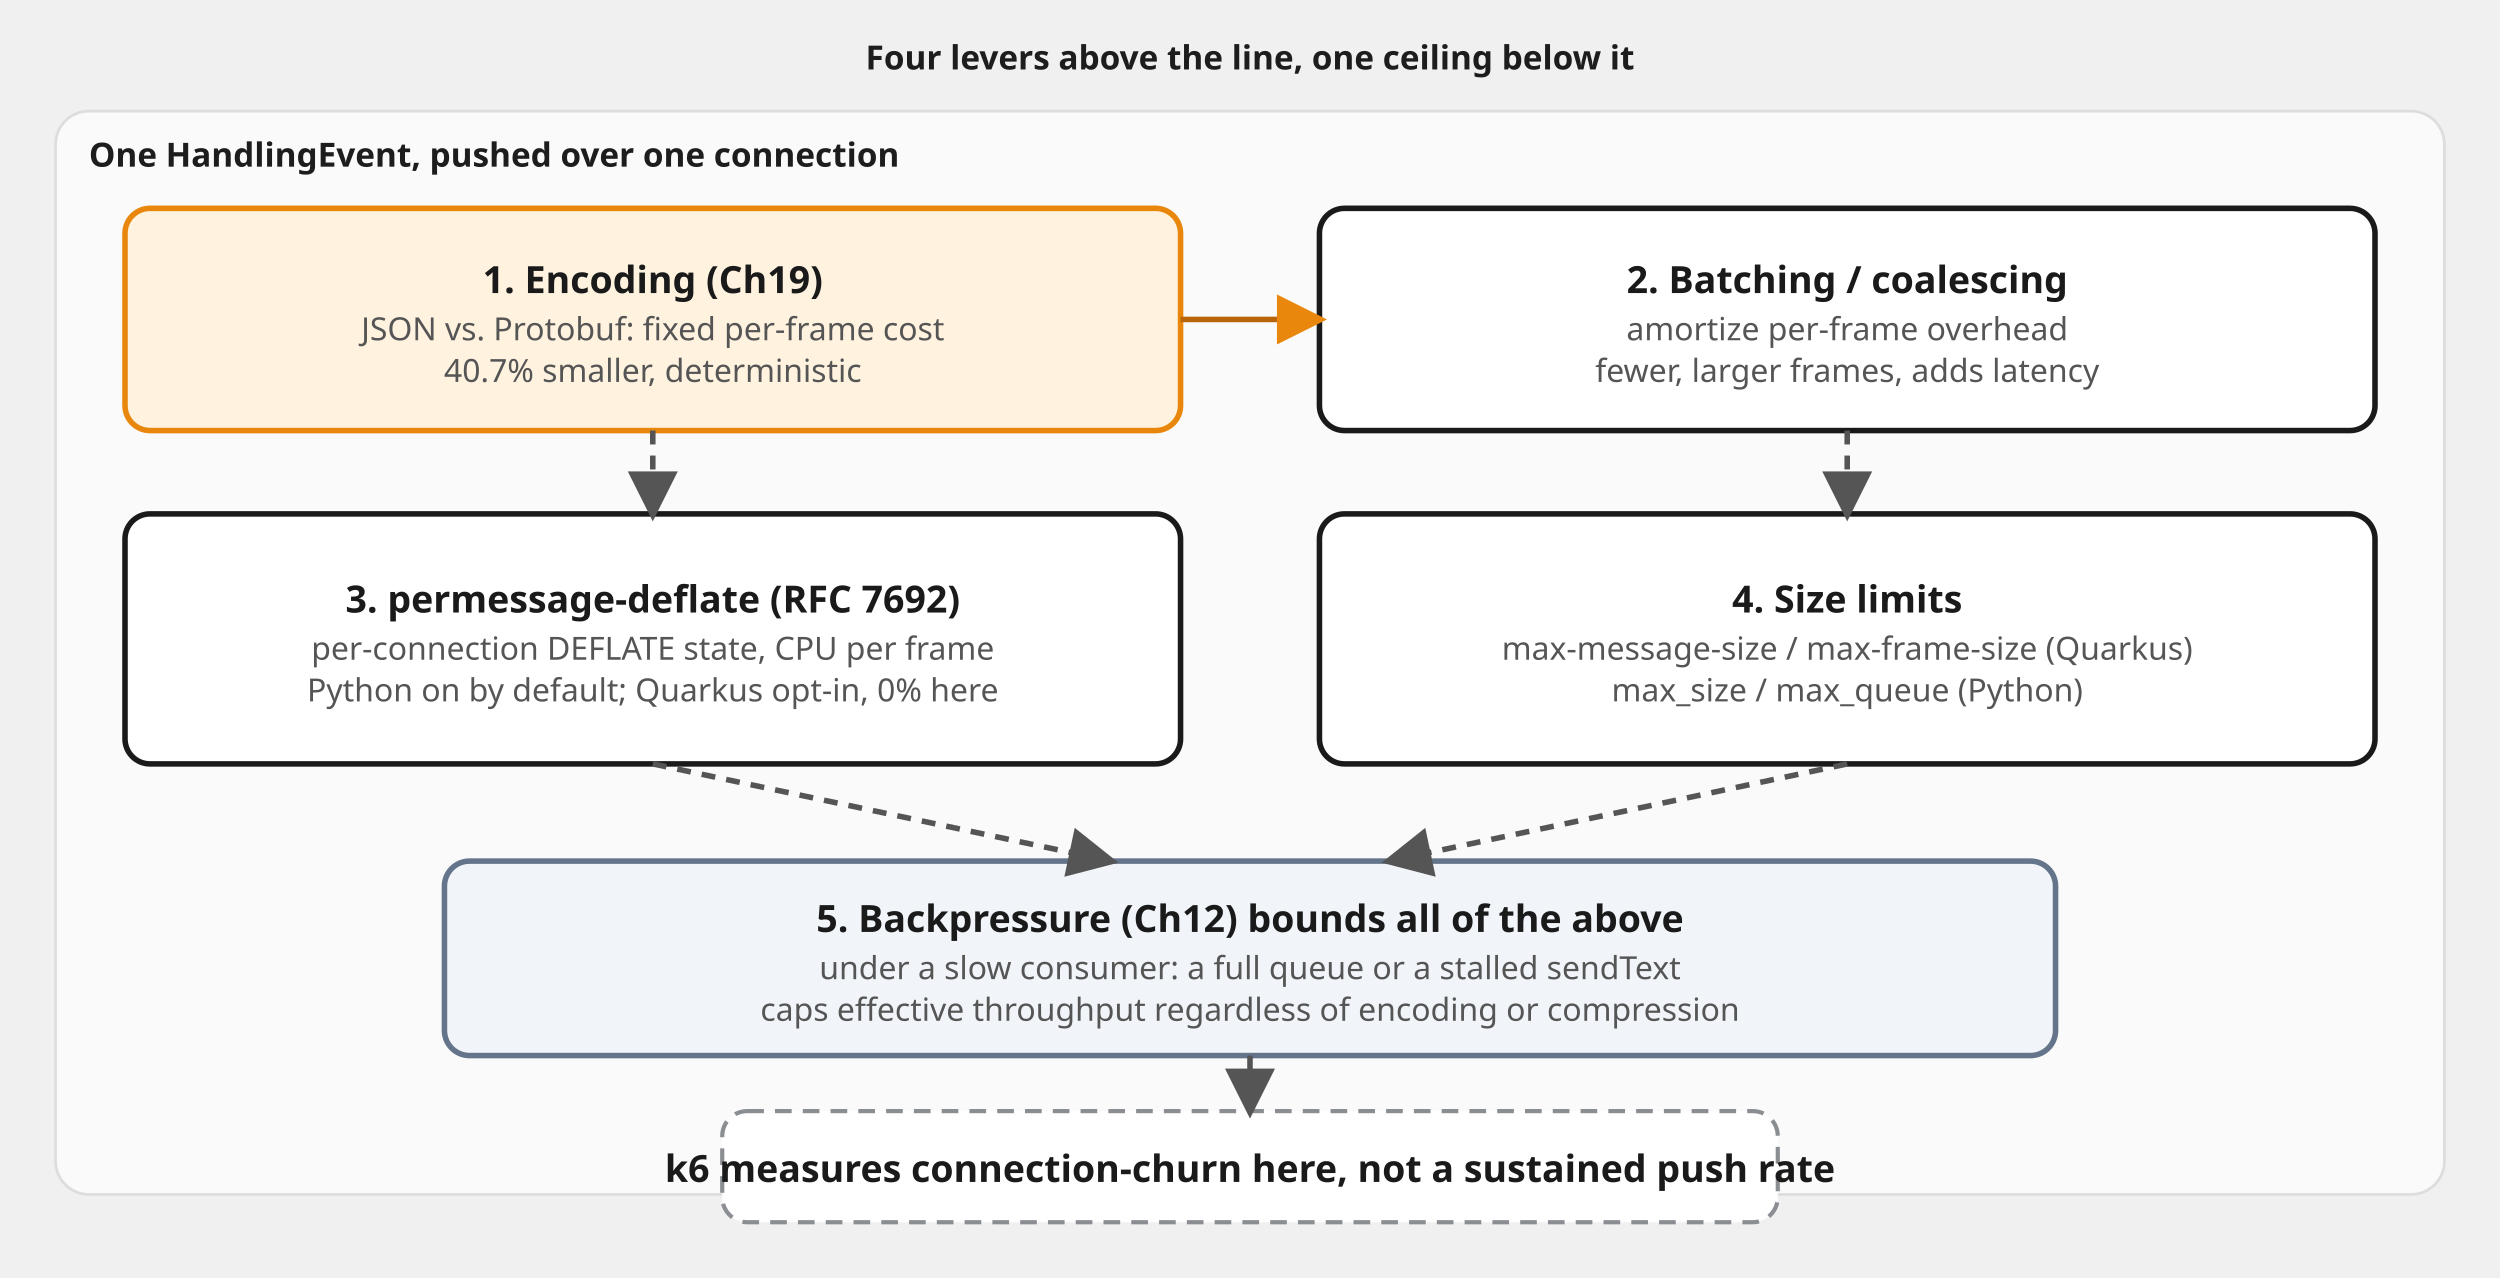
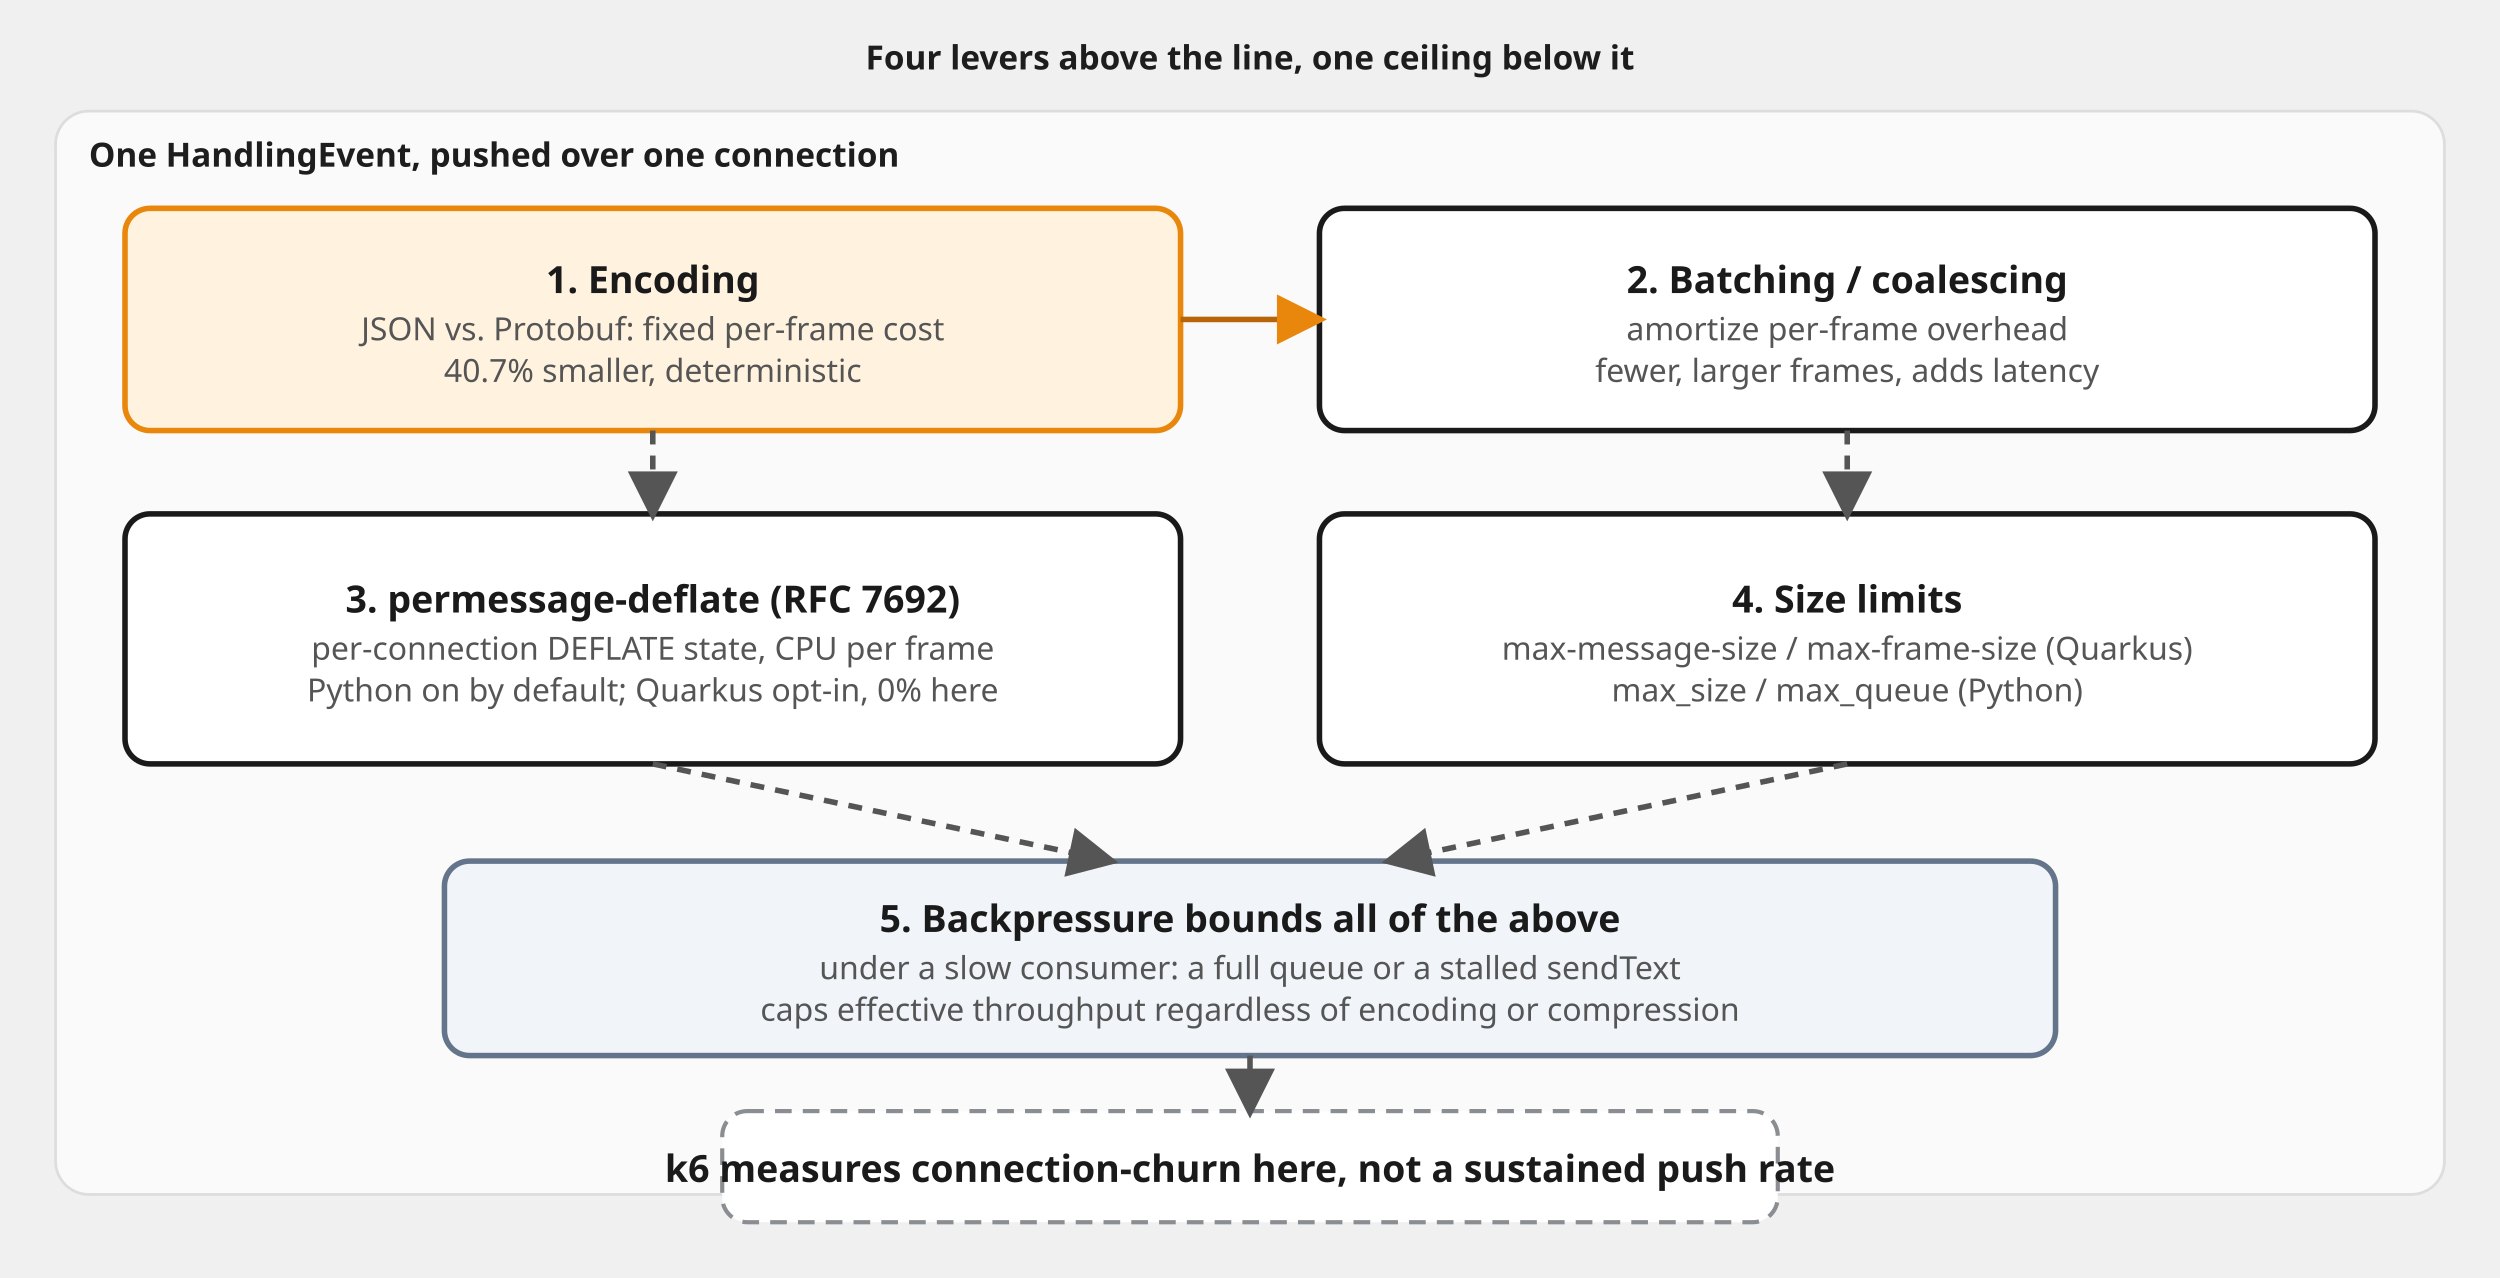
<svg xmlns="http://www.w3.org/2000/svg" viewBox="0 0 900 460" font-family="'Red Hat Text', system-ui, sans-serif" role="img">
  <defs>
    <marker id="a" viewBox="0 0 10 10" refX="8.5" refY="5" markerWidth="9" markerHeight="9" orient="auto-start-reverse">
      <path d="M0,0 L10,5 L0,10 z" fill="#555" />
    </marker>
    <marker id="am" viewBox="0 0 10 10" refX="8.5" refY="5" markerWidth="9" markerHeight="9" orient="auto-start-reverse">
      <path d="M0,0 L10,5 L0,10 z" fill="#e8870c" />
    </marker>
  </defs>
  <rect x="20" y="40" width="860" height="390" rx="12" fill="#fafafa" stroke="#ddd" />
  <text x="32" y="60" font-size="12" font-weight="700" fill="#1d1d1d">One HandlingEvent, pushed over one connection</text>
  <rect x="45" y="75" width="380" height="80" rx="9" fill="#fff3e0" stroke="#e8870c" stroke-width="2" />
-   <text x="235.0" y="105.5" font-size="13.5" font-weight="700" fill="#1a1a1a" text-anchor="middle">1. Encoding (Ch19)</text>
+   <text x="235.0" y="105.5" font-size="13.5" font-weight="700" fill="#1a1a1a" text-anchor="middle">1. Encoding</text>
  <text x="235.0" y="122.5" font-size="11.5" fill="#555555" text-anchor="middle">JSON vs. Protobuf: fixed per-frame cost</text>
  <text x="235.0" y="137.5" font-size="11.5" fill="#555555" text-anchor="middle">40.7% smaller, deterministic</text>
  <rect x="475" y="75" width="380" height="80" rx="9" fill="#ffffff" stroke="#1a1a1a" stroke-width="2" />
  <text x="665.0" y="105.5" font-size="13.5" font-weight="700" fill="#1a1a1a" text-anchor="middle">2. Batching / coalescing</text>
  <text x="665.0" y="122.5" font-size="11.5" fill="#555555" text-anchor="middle">amortize per-frame overhead</text>
  <text x="665.0" y="137.5" font-size="11.5" fill="#555555" text-anchor="middle">fewer, larger frames, adds latency</text>
  <rect x="45" y="185" width="380" height="90" rx="9" fill="#ffffff" stroke="#1a1a1a" stroke-width="2" />
  <text x="235.0" y="220.5" font-size="13.5" font-weight="700" fill="#1a1a1a" text-anchor="middle">3. permessage-deflate (RFC 7692)</text>
  <text x="235.0" y="237.5" font-size="11.5" fill="#555555" text-anchor="middle">per-connection DEFLATE state, CPU per frame</text>
  <text x="235.0" y="252.5" font-size="11.5" fill="#555555" text-anchor="middle">Python on by default; Quarkus opt-in, 0% here</text>
  <rect x="475" y="185" width="380" height="90" rx="9" fill="#ffffff" stroke="#1a1a1a" stroke-width="2" />
  <text x="665.0" y="220.5" font-size="13.5" font-weight="700" fill="#1a1a1a" text-anchor="middle">4. Size limits</text>
  <text x="665.0" y="237.5" font-size="11.5" fill="#555555" text-anchor="middle">max-message-size / max-frame-size (Quarkus)</text>
  <text x="665.0" y="252.5" font-size="11.5" fill="#555555" text-anchor="middle">max_size / max_queue (Python)</text>
  <rect x="160" y="310" width="580" height="70" rx="9" fill="#f1f5f9" stroke="#64748b" stroke-width="2" />
-   <text x="450.0" y="335.5" font-size="13.5" font-weight="700" fill="#1a1a1a" text-anchor="middle">5. Backpressure (Ch12) bounds all of the above</text>
+   <text x="450.0" y="335.5" font-size="13.5" font-weight="700" fill="#1a1a1a" text-anchor="middle">5. Backpressure bounds all of the above</text>
  <text x="450.0" y="352.5" font-size="11.5" fill="#555555" text-anchor="middle">under a slow consumer: a full queue or a stalled sendText</text>
  <text x="450.0" y="367.5" font-size="11.5" fill="#555555" text-anchor="middle">caps effective throughput regardless of encoding or compression</text>
  <rect x="260" y="400" width="380" height="40" rx="9" fill="#ffffff" stroke="#8a8d91" stroke-width="1.5" stroke-dasharray="6 4" />
  <text x="450.0" y="425.5" font-size="13.5" font-weight="700" fill="#1a1a1a" text-anchor="middle">k6 measures connection-churn here, not a sustained push rate</text>
  <path d="M425,115 L475,115" fill="none" stroke="#b8650a" stroke-width="2" marker-end="url(#am)" />
  <path d="M235,155 L235,185" fill="none" stroke="#555" stroke-width="2" stroke-dasharray="5 4" marker-end="url(#a)" />
  <path d="M665,155 L665,185" fill="none" stroke="#555" stroke-width="2" stroke-dasharray="5 4" marker-end="url(#a)" />
  <path d="M235,275 L400,310" fill="none" stroke="#555" stroke-width="2" stroke-dasharray="5 4" marker-end="url(#a)" />
  <path d="M665,275 L500,310" fill="none" stroke="#555" stroke-width="2" stroke-dasharray="5 4" marker-end="url(#a)" />
  <path d="M450,380 L450,400" fill="none" stroke="#555" stroke-width="2" stroke-dasharray="5 4" marker-end="url(#a)" />
  <text x="450" y="25" font-size="12" fill="#1d1d1d" text-anchor="middle" font-weight="700">Four levers above the line, one ceiling below it</text>
</svg>
